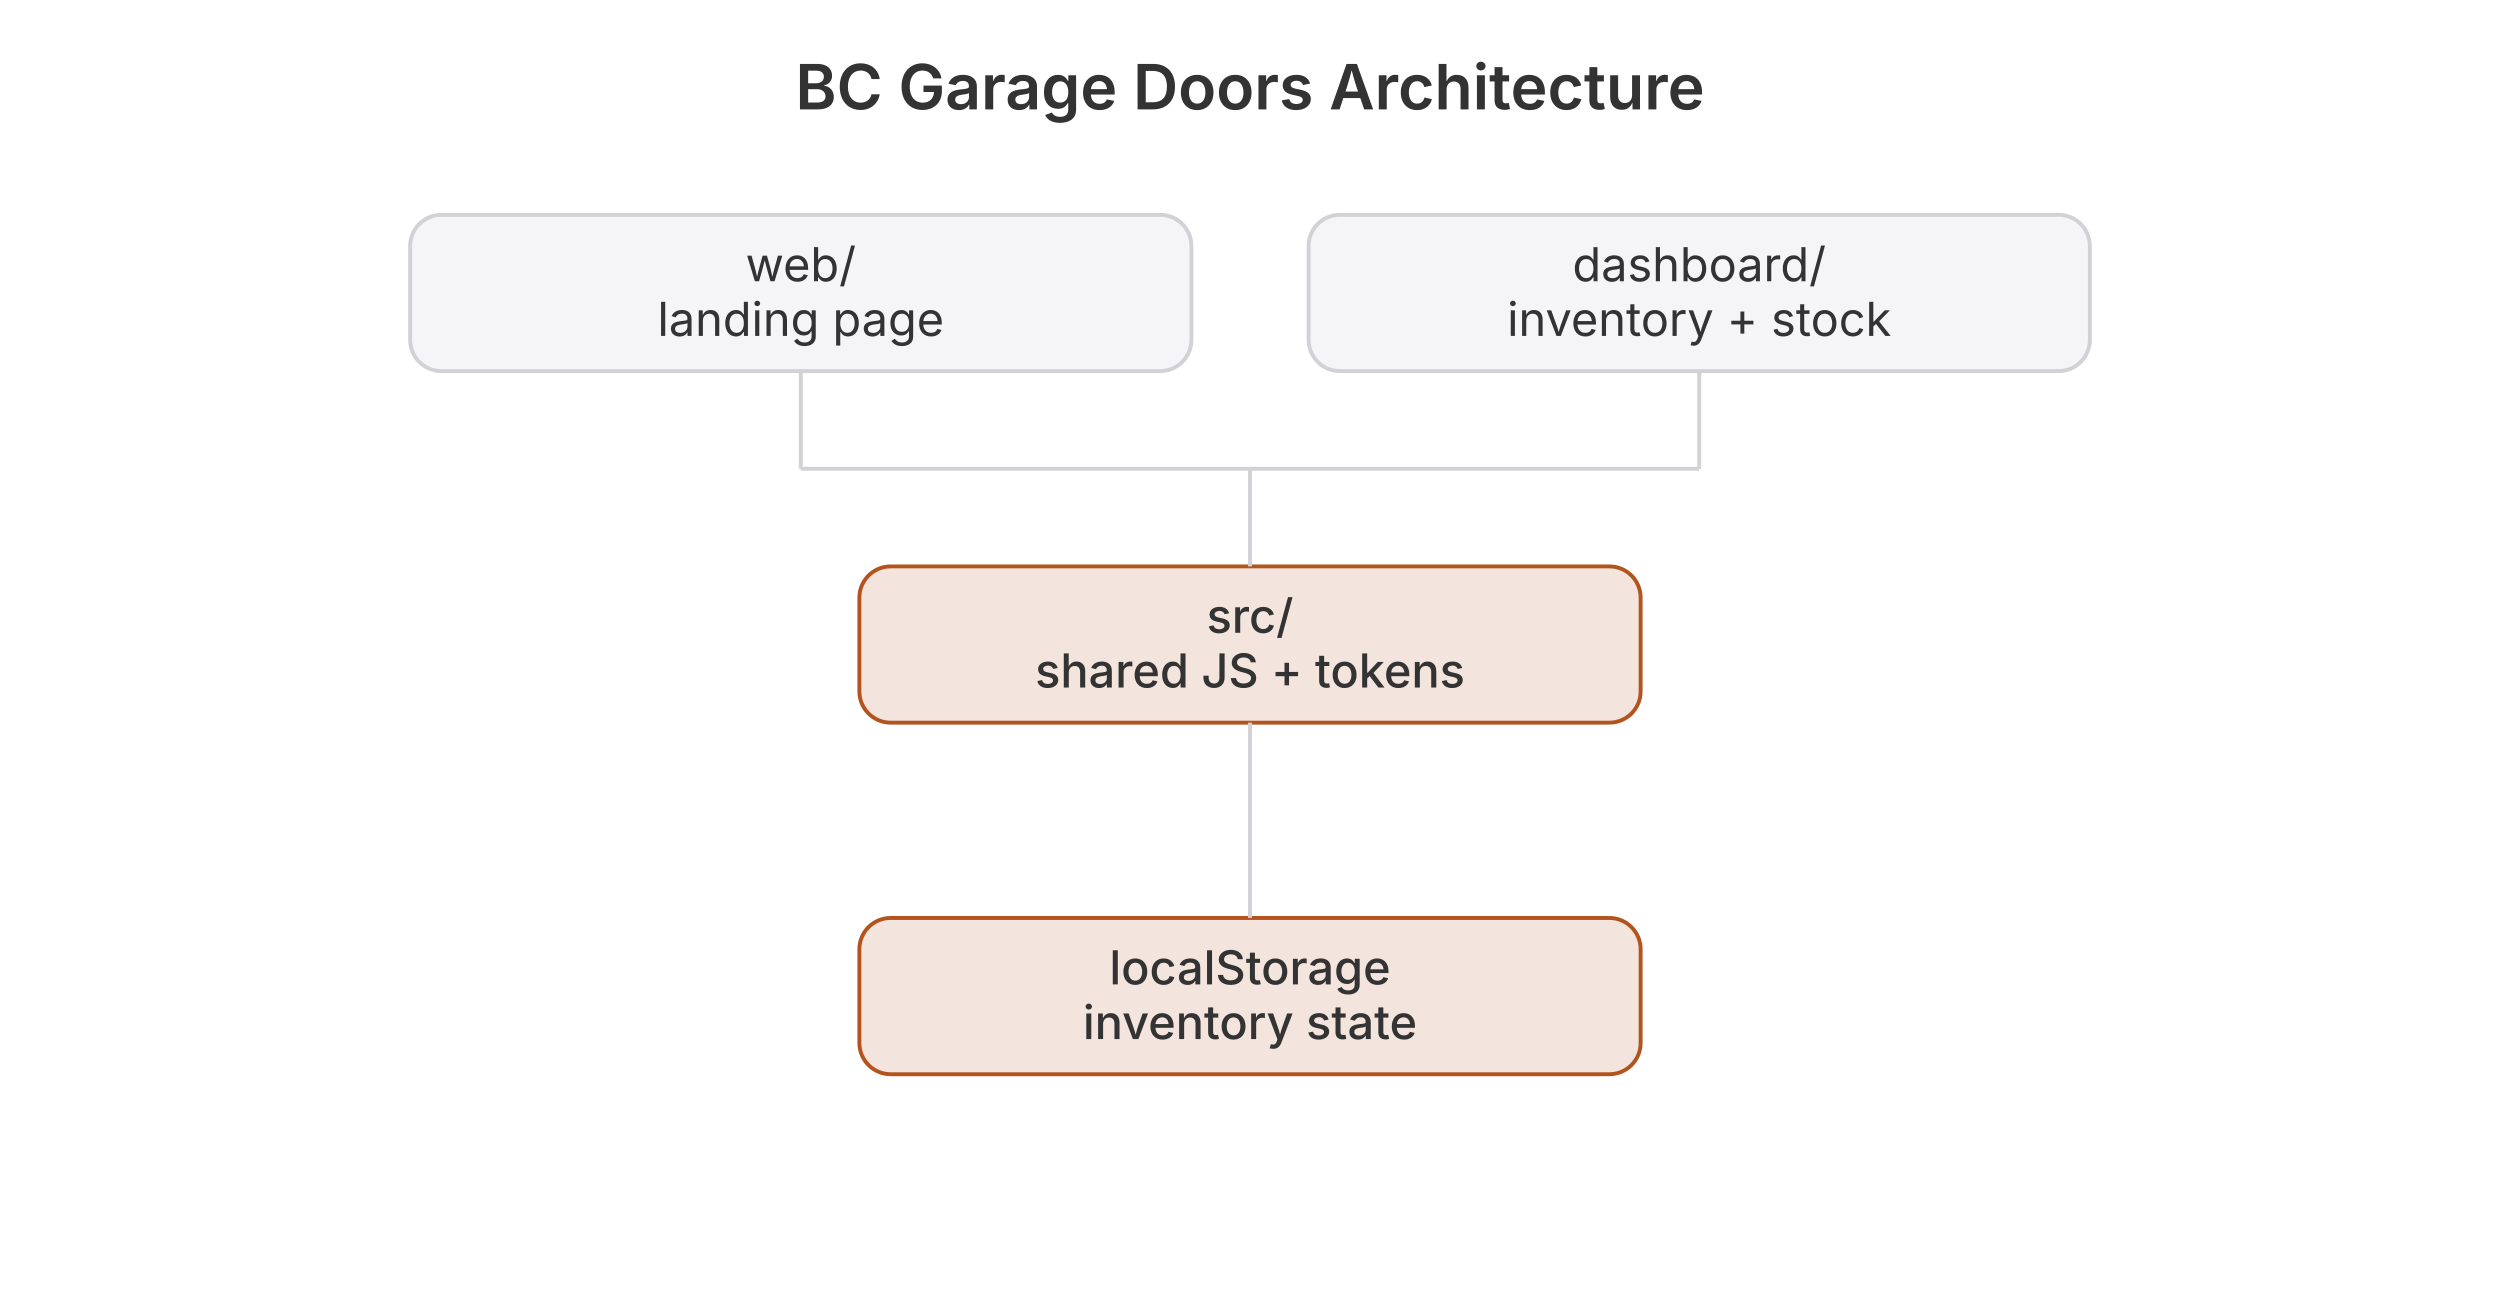
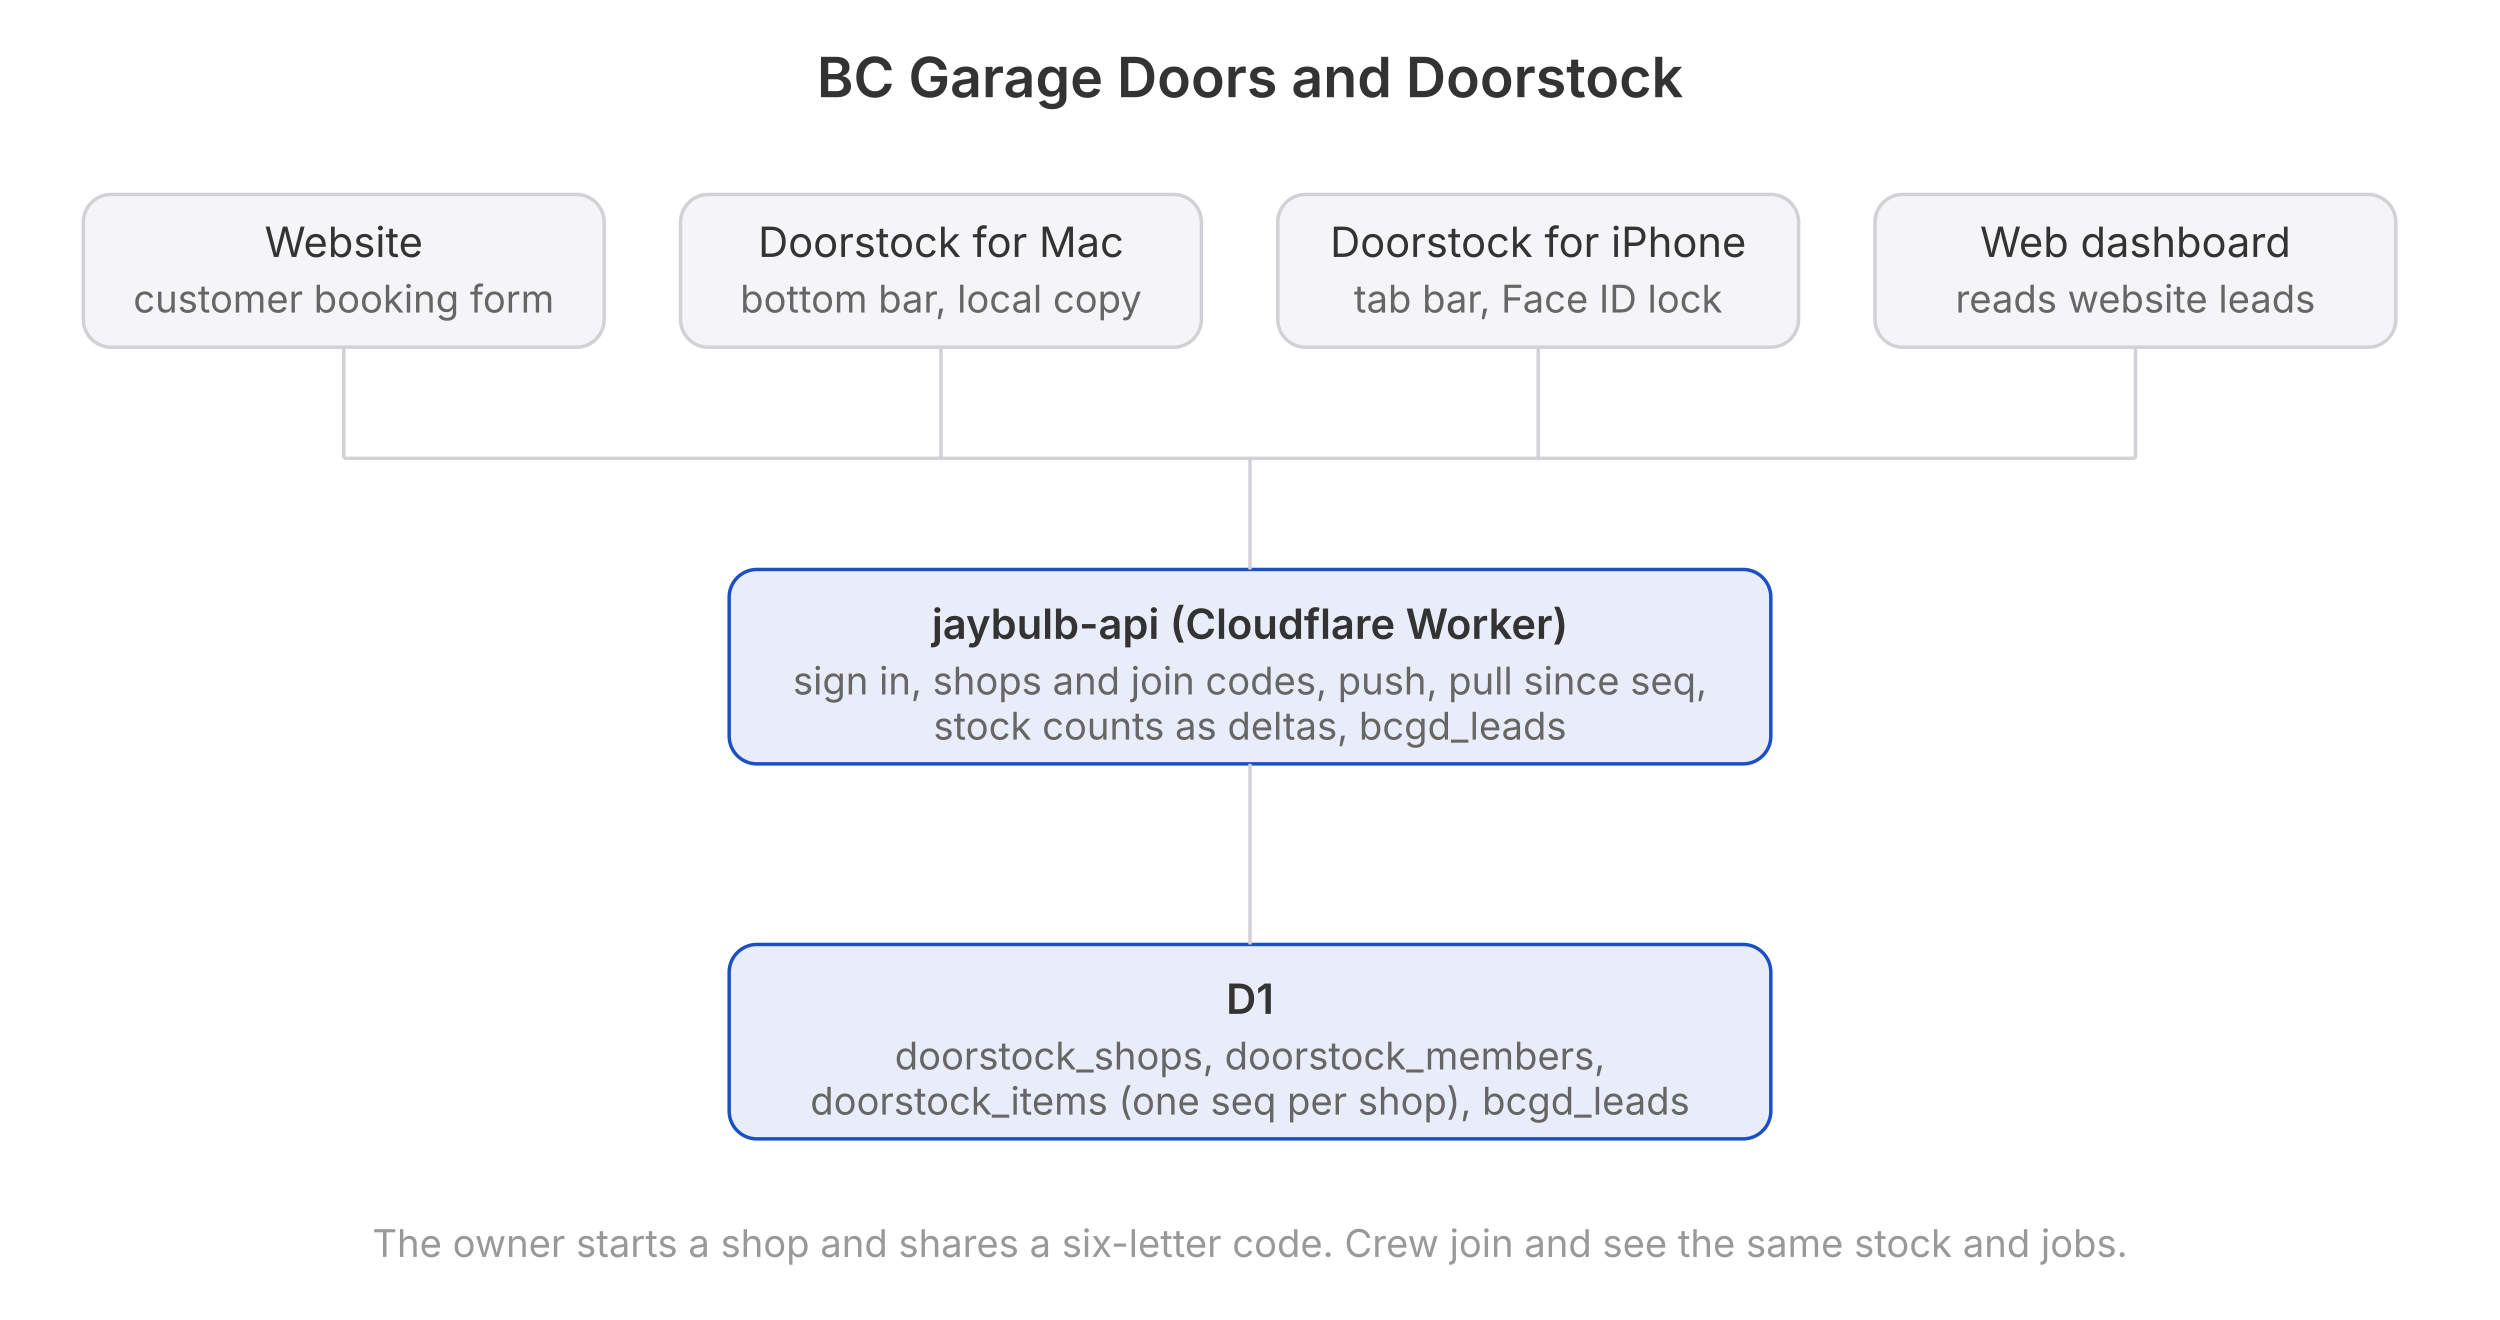
- <svg xmlns="http://www.w3.org/2000/svg" width="640" height="330" style="background:#fff;font-family:-apple-system,BlinkMacSystemFont,sans-serif" viewBox="0 0 640 330">
-   <text x="320" y="28" fill="#333" font-size="16" font-weight="600" text-anchor="middle">BC Garage Doors Architecture</text>
-   <rect width="200" height="40" x="105" y="55" fill="#f5f5f7" stroke="#d1d1d6" rx="8" />
-   <text x="205" y="72" fill="#333" font-size="12" text-anchor="middle">web/</text>
-   <text x="205" y="86" fill="#333" font-size="12" text-anchor="middle">landing page</text>
-   <rect width="200" height="40" x="335" y="55" fill="#f5f5f7" stroke="#d1d1d6" rx="8" />
-   <text x="435" y="72" fill="#333" font-size="12" text-anchor="middle">dashboard/</text>
-   <text x="435" y="86" fill="#333" font-size="12" text-anchor="middle">inventory + stock</text>
-   <rect width="200" height="40" x="220" y="145" fill="#b3541e" fill-opacity=".15" stroke="#b3541e" rx="8" />
-   <text x="320" y="162" fill="#333" font-size="12" font-weight="500" text-anchor="middle">src/</text>
-   <text x="320" y="176" fill="#333" font-size="12" font-weight="500" text-anchor="middle">shared JS + tokens</text>
-   <rect width="200" height="40" x="220" y="235" fill="#b3541e" fill-opacity=".15" stroke="#b3541e" rx="8" />
-   <text x="320" y="252" fill="#333" font-size="12" font-weight="500" text-anchor="middle">localStorage</text>
-   <text x="320" y="266" fill="#333" font-size="12" font-weight="500" text-anchor="middle">inventory state</text>
-   <path stroke="#d1d1d6" fill="none" d="M205 95v25M435 95v25M205 120H435M320 120V145M320 185V235" />
+ <svg xmlns="http://www.w3.org/2000/svg" width="720" height="380" style="background:#fff;font-family:-apple-system,BlinkMacSystemFont,sans-serif" viewBox="0 0 720 380">
+   <text x="360" y="28" fill="#333" font-size="16" font-weight="600" text-anchor="middle">BC Garage Doors and Doorstock</text>
+   <rect width="150" height="44" x="24" y="56" fill="#f5f5f7" stroke="#d1d1d6" rx="8" />
+   <text x="99" y="74" fill="#333" font-size="12" text-anchor="middle">Website</text>
+   <text x="99" y="90" fill="#666" font-size="11" text-anchor="middle">customer booking form</text>
+   <rect width="150" height="44" x="196" y="56" fill="#f5f5f7" stroke="#d1d1d6" rx="8" />
+   <text x="271" y="74" fill="#333" font-size="12" text-anchor="middle">Doorstock for Mac</text>
+   <text x="271" y="90" fill="#666" font-size="11" text-anchor="middle">bottom bar, local copy</text>
+   <rect width="150" height="44" x="368" y="56" fill="#f5f5f7" stroke="#d1d1d6" rx="8" />
+   <text x="443" y="74" fill="#333" font-size="12" text-anchor="middle">Doorstock for iPhone</text>
+   <text x="443" y="90" fill="#666" font-size="11" text-anchor="middle">tab bar, Face ID lock</text>
+   <rect width="150" height="44" x="540" y="56" fill="#f5f5f7" stroke="#d1d1d6" rx="8" />
+   <text x="615" y="74" fill="#333" font-size="12" text-anchor="middle">Web dashboard</text>
+   <text x="615" y="90" fill="#666" font-size="11" text-anchor="middle">reads website leads</text>
+   <rect width="300" height="56" x="210" y="164" fill="#1b4fc4" fill-opacity=".1" stroke="#1b4fc4" rx="8" />
+   <text x="360" y="184" fill="#333" font-size="12" font-weight="600" text-anchor="middle">jaybulb-api (Cloudflare Worker)</text>
+   <text x="360" y="200" fill="#666" font-size="11" text-anchor="middle">sign in, shops and join codes, push, pull since seq,</text>
+   <text x="360" y="213" fill="#666" font-size="11" text-anchor="middle">stock counts as deltas, bcgd_leads</text>
+   <rect width="300" height="56" x="210" y="272" fill="#1b4fc4" fill-opacity=".1" stroke="#1b4fc4" rx="8" />
+   <text x="360" y="292" fill="#333" font-size="12" font-weight="600" text-anchor="middle">D1</text>
+   <text x="360" y="308" fill="#666" font-size="11" text-anchor="middle">doorstock_shops, doorstock_members,</text>
+   <text x="360" y="321" fill="#666" font-size="11" text-anchor="middle">doorstock_items (one seq per shop), bcgd_leads</text>
+   <path stroke="#d1d1d6" fill="none" d="M99 100v32M271 100v32M443 100v32M615 100v32M99 132H615M360 132V164M360 220V272" />
+   <text x="360" y="362" fill="#999" font-size="11" text-anchor="middle">The owner starts a shop and shares a six-letter code. Crew join and see the same stock and jobs.</text>
</svg>
